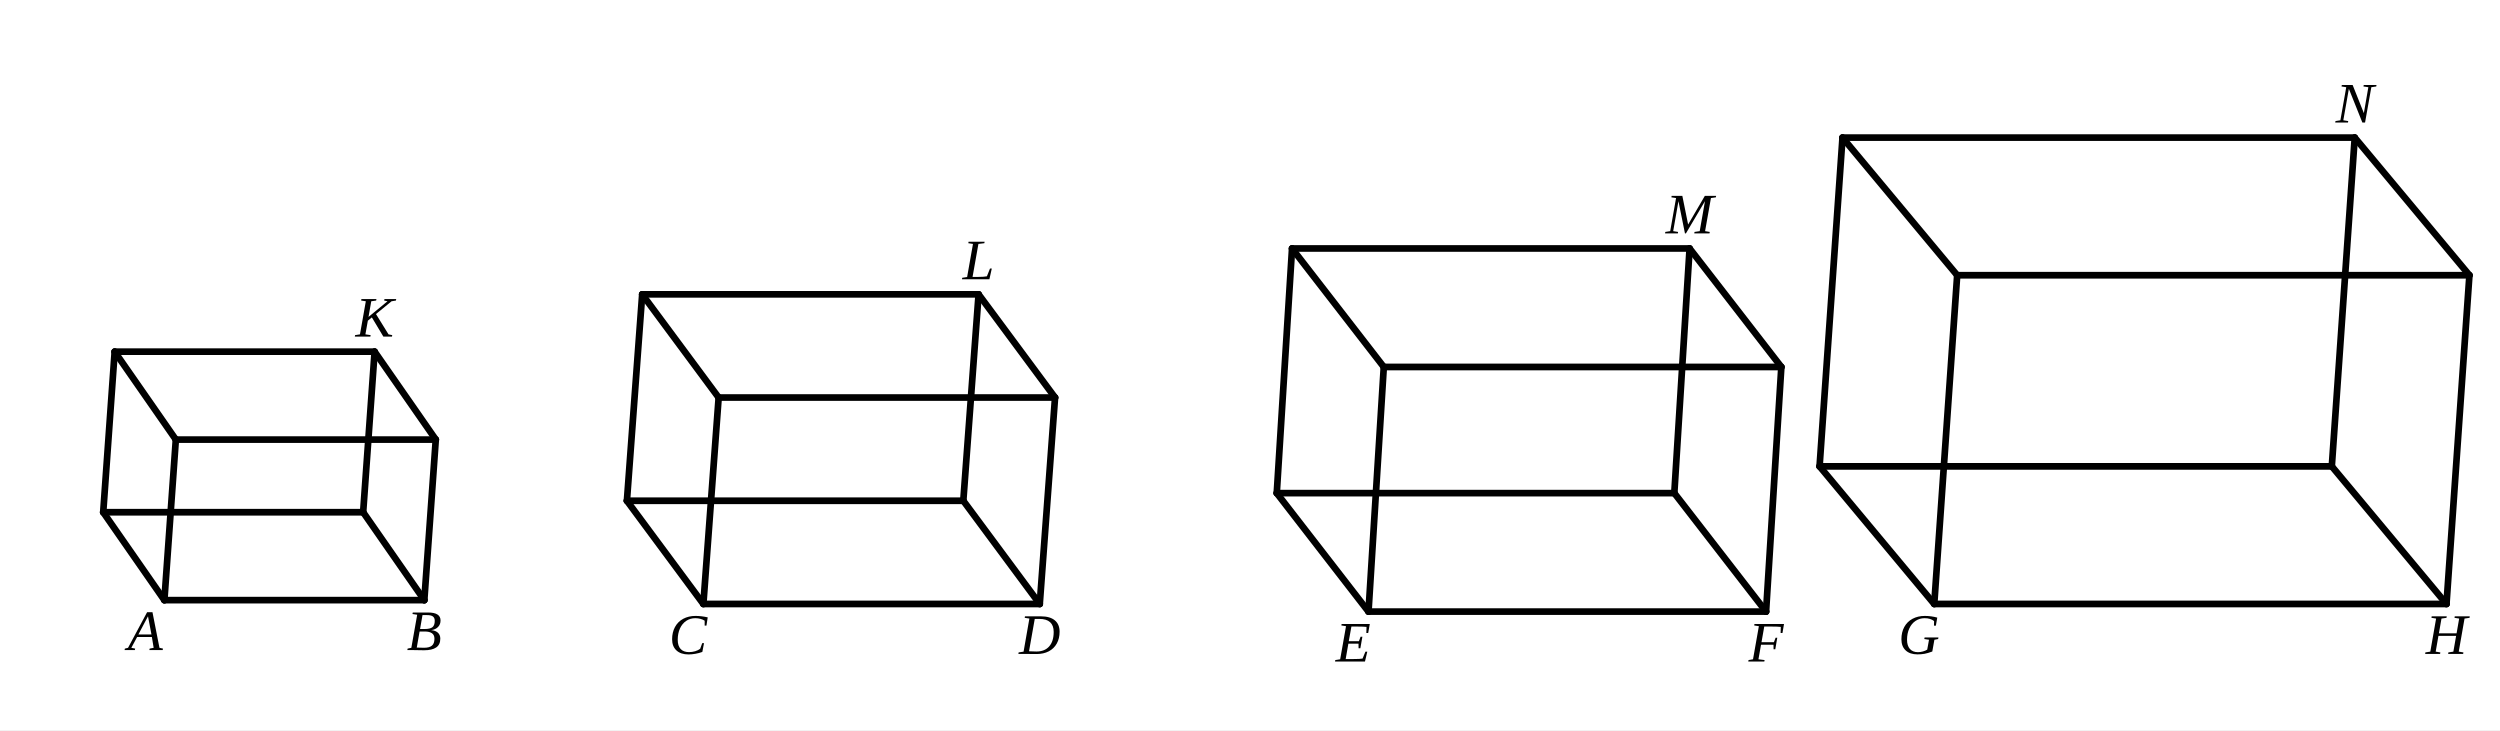
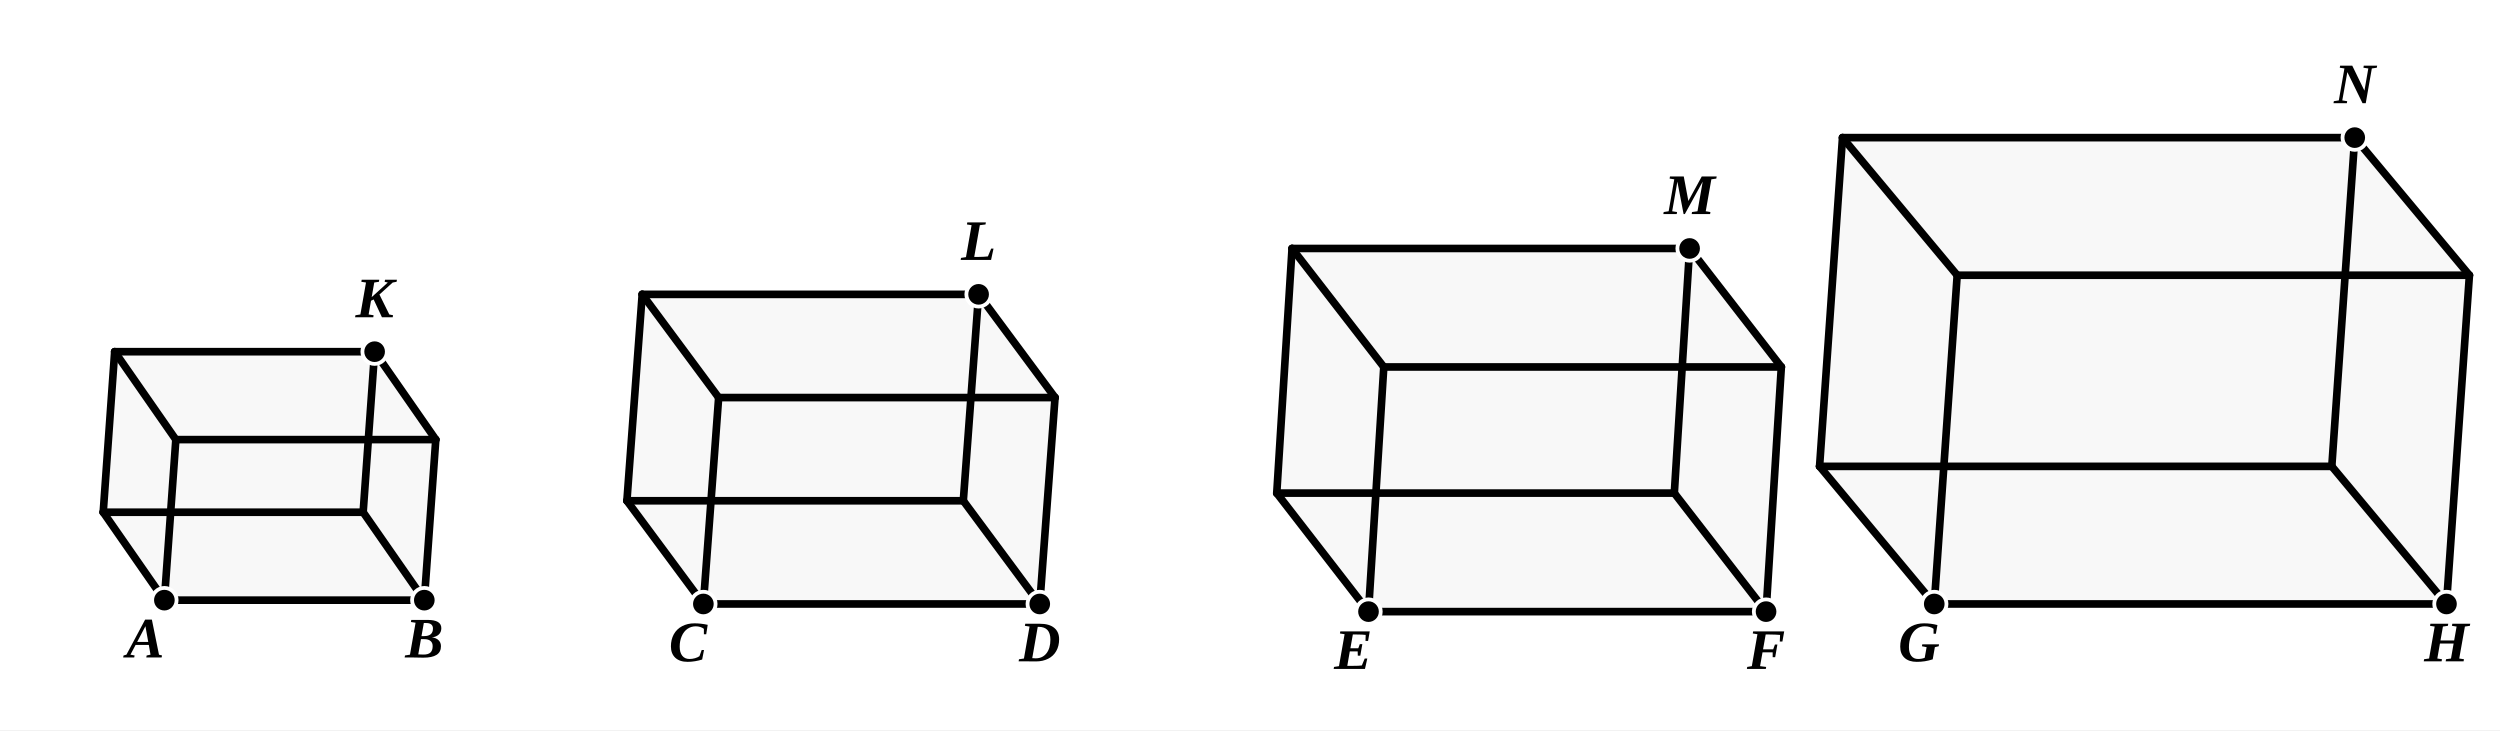
- <svg xmlns="http://www.w3.org/2000/svg" viewBox="0 0 654 191" width="100%" height="100%">
+ <svg xmlns="http://www.w3.org/2000/svg" viewBox="0 0 654 191" width="654" height="191" class="euclid-graphic" data-graphic-id="0362.g1" data-folio="0362" data-graphic="g1" data-proposition="XI.37">
  <style>
-     .bg { fill: #ffffff; }
-     .line { stroke: #000000; stroke-width: 1.75; stroke-linecap: round; stroke-linejoin: round; fill: none; }
-     .dashed { stroke: #000000; stroke-width: 1.5; stroke-dasharray: 4,3; stroke-linecap: round; stroke-linejoin: round; fill: none; }
-     .el { cursor: pointer; transition: stroke 0.15s ease; }
-     .el:hover .line, .el:hover .dashed { stroke: #0284c7; stroke-width: 2.5; }
-     .el:hover .lbl { fill: #0284c7; }
-     .lbl { font-family: "Times New Roman", Times, Georgia, serif; font-size: 15px; font-style: italic; fill: #000000; text-anchor: middle; dominant-baseline: central; user-select: none; }
+     .euclid-graphic {
+       font-family: 'Times New Roman', 'Georgia', serif;
+       font-style: italic;
+       background-color: #ffffff;
+     }
+     .geom-line {
+       stroke: #000000;
+       stroke-width: 2.0;
+       stroke-linecap: round;
+       stroke-linejoin: round;
+       fill: none;
+       transition: stroke 0.15s, stroke-width 0.15s;
+     }
+     .geom-dashed {
+       stroke: #000000;
+       stroke-width: 1.6;
+       stroke-dasharray: 4,3;
+       stroke-linecap: round;
+       stroke-linejoin: round;
+       fill: none;
+       transition: stroke 0.15s, stroke-width 0.15s;
+     }
+     .geom-polygon {
+       fill: #000000;
+       fill-opacity: 0.03;
+       stroke: none;
+       transition: fill-opacity 0.15s;
+     }
+     .wedge, .angle {
+       fill: #ef4444;
+       fill-opacity: 0.24;
+       stroke: #ef4444;
+       stroke-width: 2;
+       stroke-linejoin: round;
+       transition: opacity 0.12s ease;
+     }
+     .geom-point {
+       fill: #000000;
+       stroke: #ffffff;
+       stroke-width: 1;
+     }
+     .geom-label {
+       font-size: 15px;
+       font-weight: bold;
+       fill: #000000;
+       user-select: none;
+     }
+     .geom-overlay {
+       opacity: 0;
+       pointer-events: none;
+       transition: opacity 0.12s ease;
+     }
+     [data-ref]:hover, .highlight, .geom-highlight-active {
+       opacity: 1 !important;
+       stroke: #ef4444 !important;
+       stroke-width: 3.5 !important;
+       cursor: pointer;
+     }
+     text[data-ref]:hover, text.highlight, text.geom-highlight-active {
+       fill: #ef4444 !important;
+       stroke: none !important;
+     }
+     .geom-polygon:hover, .geom-polygon.highlight, polygon.geom-highlight-active,
+     path.wedge.geom-highlight-active, path.angle.geom-highlight-active {
+       opacity: 1 !important;
+       fill-opacity: 0.24 !important;
+       fill: #ef4444 !important;
+       stroke: #ef4444 !important;
+       stroke-width: 2.5 !important;
+     }
+     .geom-point:hover, .geom-point.highlight, circle.geom-point.geom-highlight-active {
+       r: 5.0 !important;
+       fill: #ef4444 !important;
+       stroke: #ffffff !important;
+       stroke-width: 1.5 !important;
+     }
  </style>
-   <rect class="bg" width="654" height="191" />
-   <g class="el">
-     <line class="line" x1="30.0" y1="92.0" x2="98.0" y2="92.0" />
-     <line class="line" x1="98.0" y1="92.0" x2="95.0" y2="134.0" />
-     <line class="line" x1="95.0" y1="134.0" x2="27.0" y2="134.0" />
-     <line class="line" x1="27.0" y1="134.0" x2="30.0" y2="92.0" />
-     <line class="line" x1="30.0" y1="92.0" x2="46.0" y2="115.0" />
-     <line class="line" x1="98.0" y1="92.0" x2="114.0" y2="115.0" />
-     <line class="line" x1="95.0" y1="134.0" x2="111.0" y2="157.0" />
-     <line class="line" x1="27.0" y1="134.0" x2="43.0" y2="157.0" />
-     <line class="line" x1="46.0" y1="115.0" x2="114.0" y2="115.0" />
-     <line class="line" x1="114.0" y1="115.0" x2="111.0" y2="157.0" />
-     <line class="line" x1="111.0" y1="157.0" x2="43.0" y2="157.0" />
-     <line class="line" x1="43.0" y1="157.0" x2="46.0" y2="115.0" />
-     <line class="line" x1="168.0" y1="77.0" x2="256.0" y2="77.0" />
-     <line class="line" x1="256.0" y1="77.0" x2="252.0" y2="131.0" />
-     <line class="line" x1="252.0" y1="131.0" x2="164.0" y2="131.0" />
-     <line class="line" x1="164.0" y1="131.0" x2="168.0" y2="77.0" />
-     <line class="line" x1="168.0" y1="77.0" x2="188.0" y2="104.0" />
-     <line class="line" x1="256.0" y1="77.0" x2="276.0" y2="104.0" />
-     <line class="line" x1="252.0" y1="131.0" x2="272.0" y2="158.0" />
-     <line class="line" x1="164.0" y1="131.0" x2="184.0" y2="158.0" />
-     <line class="line" x1="188.0" y1="104.0" x2="276.0" y2="104.0" />
-     <line class="line" x1="276.0" y1="104.0" x2="272.0" y2="158.0" />
-     <line class="line" x1="272.0" y1="158.0" x2="184.0" y2="158.0" />
-     <line class="line" x1="184.0" y1="158.0" x2="188.0" y2="104.0" />
-     <line class="line" x1="338.0" y1="65.0" x2="442.0" y2="65.0" />
-     <line class="line" x1="442.0" y1="65.0" x2="438.0" y2="129.0" />
-     <line class="line" x1="438.0" y1="129.0" x2="334.0" y2="129.0" />
-     <line class="line" x1="334.0" y1="129.0" x2="338.0" y2="65.0" />
-     <line class="line" x1="338.0" y1="65.0" x2="362.0" y2="96.0" />
-     <line class="line" x1="442.0" y1="65.0" x2="466.0" y2="96.0" />
-     <line class="line" x1="438.0" y1="129.0" x2="462.0" y2="160.0" />
-     <line class="line" x1="334.0" y1="129.0" x2="358.0" y2="160.0" />
-     <line class="line" x1="362.0" y1="96.0" x2="466.0" y2="96.0" />
-     <line class="line" x1="466.0" y1="96.0" x2="462.0" y2="160.0" />
-     <line class="line" x1="462.0" y1="160.0" x2="358.0" y2="160.0" />
-     <line class="line" x1="358.0" y1="160.0" x2="362.0" y2="96.0" />
-     <line class="line" x1="482.0" y1="36.0" x2="616.0" y2="36.0" />
-     <line class="line" x1="616.0" y1="36.0" x2="610.0" y2="122.0" />
-     <line class="line" x1="610.0" y1="122.0" x2="476.0" y2="122.0" />
-     <line class="line" x1="476.0" y1="122.0" x2="482.0" y2="36.0" />
-     <line class="line" x1="482.0" y1="36.0" x2="512.0" y2="72.0" />
-     <line class="line" x1="616.0" y1="36.0" x2="646.0" y2="72.0" />
-     <line class="line" x1="610.0" y1="122.0" x2="640.0" y2="158.0" />
-     <line class="line" x1="476.0" y1="122.0" x2="506.0" y2="158.0" />
-     <line class="line" x1="512.0" y1="72.0" x2="646.0" y2="72.0" />
-     <line class="line" x1="646.0" y1="72.0" x2="640.0" y2="158.0" />
-     <line class="line" x1="640.0" y1="158.0" x2="506.0" y2="158.0" />
-     <line class="line" x1="506.0" y1="158.0" x2="512.0" y2="72.0" />
-     <text class="lbl" x="98.0" y="83.0">K</text>
-     <text class="lbl" x="38.0" y="165.0">A</text>
-     <text class="lbl" x="111.0" y="165.0">B</text>
-     <text class="lbl" x="256.0" y="68.0">L</text>
-     <text class="lbl" x="180.0" y="166.0">C</text>
-     <text class="lbl" x="272.0" y="166.0">D</text>
-     <text class="lbl" x="442.0" y="56.0">M</text>
-     <text class="lbl" x="354.0" y="168.0">E</text>
-     <text class="lbl" x="462.0" y="168.0">F</text>
-     <text class="lbl" x="616.0" y="27.0">N</text>
-     <text class="lbl" x="502.0" y="166.0">G</text>
-     <text class="lbl" x="640.0" y="166.0">H</text>
+   <rect width="100%" height="100%" fill="#ffffff" />
+   <g id="elements">
+     <line id="el-KA-1" x1="30" y1="92" x2="98" y2="92" class="geom-line" />
+     <line id="el-KA-2" x1="98" y1="92" x2="95" y2="134" class="geom-line" />
+     <line id="el-KA-3" x1="95" y1="134" x2="27" y2="134" class="geom-line" />
+     <line id="el-KA-4" x1="27" y1="134" x2="30" y2="92" class="geom-line" />
+     <line id="el-KA-5" x1="30" y1="92" x2="46" y2="115" class="geom-line" />
+     <line id="el-KA-6" x1="98" y1="92" x2="114" y2="115" class="geom-line" />
+     <line id="el-KA-7" x1="95" y1="134" x2="111" y2="157" class="geom-line" />
+     <line id="el-KA-8" x1="27" y1="134" x2="43" y2="157" class="geom-line" />
+     <line id="el-KA-9" x1="46" y1="115" x2="114" y2="115" class="geom-line" />
+     <line id="el-KA-10" x1="114" y1="115" x2="111" y2="157" class="geom-line" />
+     <line id="el-KA-11" x1="43" y1="157" x2="46" y2="115" class="geom-line" />
+     <line id="el-LC-1" x1="168" y1="77" x2="256" y2="77" class="geom-line" />
+     <line id="el-LC-2" x1="256" y1="77" x2="252" y2="131" class="geom-line" />
+     <line id="el-LC-3" x1="252" y1="131" x2="164" y2="131" class="geom-line" />
+     <line id="el-LC-4" x1="164" y1="131" x2="168" y2="77" class="geom-line" />
+     <line id="el-LC-5" x1="168" y1="77" x2="188" y2="104" class="geom-line" />
+     <line id="el-LC-6" x1="256" y1="77" x2="276" y2="104" class="geom-line" />
+     <line id="el-LC-7" x1="252" y1="131" x2="272" y2="158" class="geom-line" />
+     <line id="el-LC-8" x1="164" y1="131" x2="184" y2="158" class="geom-line" />
+     <line id="el-LC-9" x1="188" y1="104" x2="276" y2="104" class="geom-line" />
+     <line id="el-LC-10" x1="276" y1="104" x2="272" y2="158" class="geom-line" />
+     <line id="el-LC-11" x1="184" y1="158" x2="188" y2="104" class="geom-line" />
+     <line id="el-ME-1" x1="338" y1="65" x2="442" y2="65" class="geom-line" />
+     <line id="el-ME-2" x1="442" y1="65" x2="438" y2="129" class="geom-line" />
+     <line id="el-ME-3" x1="438" y1="129" x2="334" y2="129" class="geom-line" />
+     <line id="el-ME-4" x1="334" y1="129" x2="338" y2="65" class="geom-line" />
+     <line id="el-ME-5" x1="338" y1="65" x2="362" y2="96" class="geom-line" />
+     <line id="el-ME-6" x1="442" y1="65" x2="466" y2="96" class="geom-line" />
+     <line id="el-ME-7" x1="438" y1="129" x2="462" y2="160" class="geom-line" />
+     <line id="el-ME-8" x1="334" y1="129" x2="358" y2="160" class="geom-line" />
+     <line id="el-ME-9" x1="362" y1="96" x2="466" y2="96" class="geom-line" />
+     <line id="el-ME-10" x1="466" y1="96" x2="462" y2="160" class="geom-line" />
+     <line id="el-ME-11" x1="358" y1="160" x2="362" y2="96" class="geom-line" />
+     <line id="el-NG-1" x1="482" y1="36" x2="616" y2="36" class="geom-line" />
+     <line id="el-NG-2" x1="616" y1="36" x2="610" y2="122" class="geom-line" />
+     <line id="el-NG-3" x1="610" y1="122" x2="476" y2="122" class="geom-line" />
+     <line id="el-NG-4" x1="476" y1="122" x2="482" y2="36" class="geom-line" />
+     <line id="el-NG-5" x1="482" y1="36" x2="512" y2="72" class="geom-line" />
+     <line id="el-NG-6" x1="616" y1="36" x2="646" y2="72" class="geom-line" />
+     <line id="el-NG-7" x1="610" y1="122" x2="640" y2="158" class="geom-line" />
+     <line id="el-NG-8" x1="476" y1="122" x2="506" y2="158" class="geom-line" />
+     <line id="el-NG-9" x1="512" y1="72" x2="646" y2="72" class="geom-line" />
+     <line id="el-NG-10" x1="646" y1="72" x2="640" y2="158" class="geom-line" />
+     <line id="el-NG-11" x1="506" y1="158" x2="512" y2="72" class="geom-line" />
+   </g>
+   <g id="graphics">
+     <polygon id="el-sol-KA" data-ref="&lt; K A &gt;" data-aliases="&lt; A K &gt;" data-type="polygon" points="30,92 98,92 114,115 111,157 43,157 27,134" class="geom-polygon" />
+     <polygon id="el-sol-LC" data-ref="&lt; L C &gt;" data-aliases="&lt; C L &gt;" data-type="polygon" points="168,77 256,77 276,104 272,158 184,158 164,131" class="geom-polygon" />
+     <polygon id="el-sol-ME" data-ref="&lt; M E &gt;" data-aliases="&lt; E M &gt;" data-type="polygon" points="338,65 442,65 466,96 462,160 358,160 334,129" class="geom-polygon" />
+     <polygon id="el-sol-NG" data-ref="&lt; N G &gt;" data-aliases="&lt; G N &gt;" data-type="polygon" points="482,36 616,36 646,72 640,158 506,158 476,122" class="geom-polygon" />
+     <line id="el-seg-AB" data-ref="/ A B /" data-aliases="/ B A /" data-type="segment" x1="43" y1="157" x2="111" y2="157" class="geom-line" />
+     <line id="el-seg-CD" data-ref="/ C D /" data-aliases="/ D C /" data-type="segment" x1="184" y1="158" x2="272" y2="158" class="geom-line" />
+     <line id="el-seg-EF" data-ref="/ E F /" data-aliases="/ F E /" data-type="segment" x1="358" y1="160" x2="462" y2="160" class="geom-line" />
+     <line id="el-seg-GH" data-ref="/ G H /" data-aliases="/ H G /" data-type="segment" x1="506" y1="158" x2="640" y2="158" class="geom-line" />
+   </g>
+   <g id="highlights" style="pointer-events: none;">
+     <polygon id="hl-sol-KA" data-ref="&lt; K A &gt;" data-aliases="&lt; A K &gt;" points="30,92 98,92 114,115 111,157 43,157 27,134" class="geom-polygon geom-overlay" />
+     <polygon id="hl-sol-LC" data-ref="&lt; L C &gt;" data-aliases="&lt; C L &gt;" points="168,77 256,77 276,104 272,158 184,158 164,131" class="geom-polygon geom-overlay" />
+     <polygon id="hl-sol-ME" data-ref="&lt; M E &gt;" data-aliases="&lt; E M &gt;" points="338,65 442,65 466,96 462,160 358,160 334,129" class="geom-polygon geom-overlay" />
+     <polygon id="hl-sol-NG" data-ref="&lt; N G &gt;" data-aliases="&lt; G N &gt;" points="482,36 616,36 646,72 640,158 506,158 476,122" class="geom-polygon geom-overlay" />
+     <line id="hl-seg-AB" data-ref="/ A B /" data-aliases="/ B A /" x1="43" y1="157" x2="111" y2="157" class="geom-line geom-overlay" />
+     <line id="hl-seg-CD" data-ref="/ C D /" data-aliases="/ D C /" x1="184" y1="158" x2="272" y2="158" class="geom-line geom-overlay" />
+     <line id="hl-seg-EF" data-ref="/ E F /" data-aliases="/ F E /" x1="358" y1="160" x2="462" y2="160" class="geom-line geom-overlay" />
+     <line id="hl-seg-GH" data-ref="/ G H /" data-aliases="/ H G /" x1="506" y1="158" x2="640" y2="158" class="geom-line geom-overlay" />
+   </g>
+   <g id="points">
+     <circle id="el-pt-K" data-ref="K" data-type="point" cx="98" cy="92" r="3.2" class="geom-point" />
+     <circle id="el-pt-A" data-ref="A" data-type="point" cx="43" cy="157" r="3.2" class="geom-point" />
+     <circle id="el-pt-B" data-ref="B" data-type="point" cx="111" cy="157" r="3.2" class="geom-point" />
+     <circle id="el-pt-L" data-ref="L" data-type="point" cx="256" cy="77" r="3.2" class="geom-point" />
+     <circle id="el-pt-C" data-ref="C" data-type="point" cx="184" cy="158" r="3.2" class="geom-point" />
+     <circle id="el-pt-D" data-ref="D" data-type="point" cx="272" cy="158" r="3.2" class="geom-point" />
+     <circle id="el-pt-M" data-ref="M" data-type="point" cx="442" cy="65" r="3.2" class="geom-point" />
+     <circle id="el-pt-E" data-ref="E" data-type="point" cx="358" cy="160" r="3.2" class="geom-point" />
+     <circle id="el-pt-F" data-ref="F" data-type="point" cx="462" cy="160" r="3.2" class="geom-point" />
+     <circle id="el-pt-N" data-ref="N" data-type="point" cx="616" cy="36" r="3.2" class="geom-point" />
+     <circle id="el-pt-G" data-ref="G" data-type="point" cx="506" cy="158" r="3.2" class="geom-point" />
+     <circle id="el-pt-H" data-ref="H" data-type="point" cx="640" cy="158" r="3.2" class="geom-point" />
+   </g>
+   <g id="labels">
+     <text id="lbl-K" data-ref="K" x="98" y="83" text-anchor="middle" class="geom-label">K</text>
+     <text id="lbl-A" data-ref="A" x="38" y="172" text-anchor="middle" class="geom-label">A</text>
+     <text id="lbl-B" data-ref="B" x="111" y="172" text-anchor="middle" class="geom-label">B</text>
+     <text id="lbl-L" data-ref="L" x="256" y="68" text-anchor="middle" class="geom-label">L</text>
+     <text id="lbl-C" data-ref="C" x="180" y="173" text-anchor="middle" class="geom-label">C</text>
+     <text id="lbl-D" data-ref="D" x="272" y="173" text-anchor="middle" class="geom-label">D</text>
+     <text id="lbl-M" data-ref="M" x="442" y="56" text-anchor="middle" class="geom-label">M</text>
+     <text id="lbl-E" data-ref="E" x="354" y="175" text-anchor="middle" class="geom-label">E</text>
+     <text id="lbl-F" data-ref="F" x="462" y="175" text-anchor="middle" class="geom-label">F</text>
+     <text id="lbl-N" data-ref="N" x="616" y="27" text-anchor="middle" class="geom-label">N</text>
+     <text id="lbl-G" data-ref="G" x="502" y="173" text-anchor="middle" class="geom-label">G</text>
+     <text id="lbl-H" data-ref="H" x="640" y="173" text-anchor="middle" class="geom-label">H</text>
  </g>
</svg>
